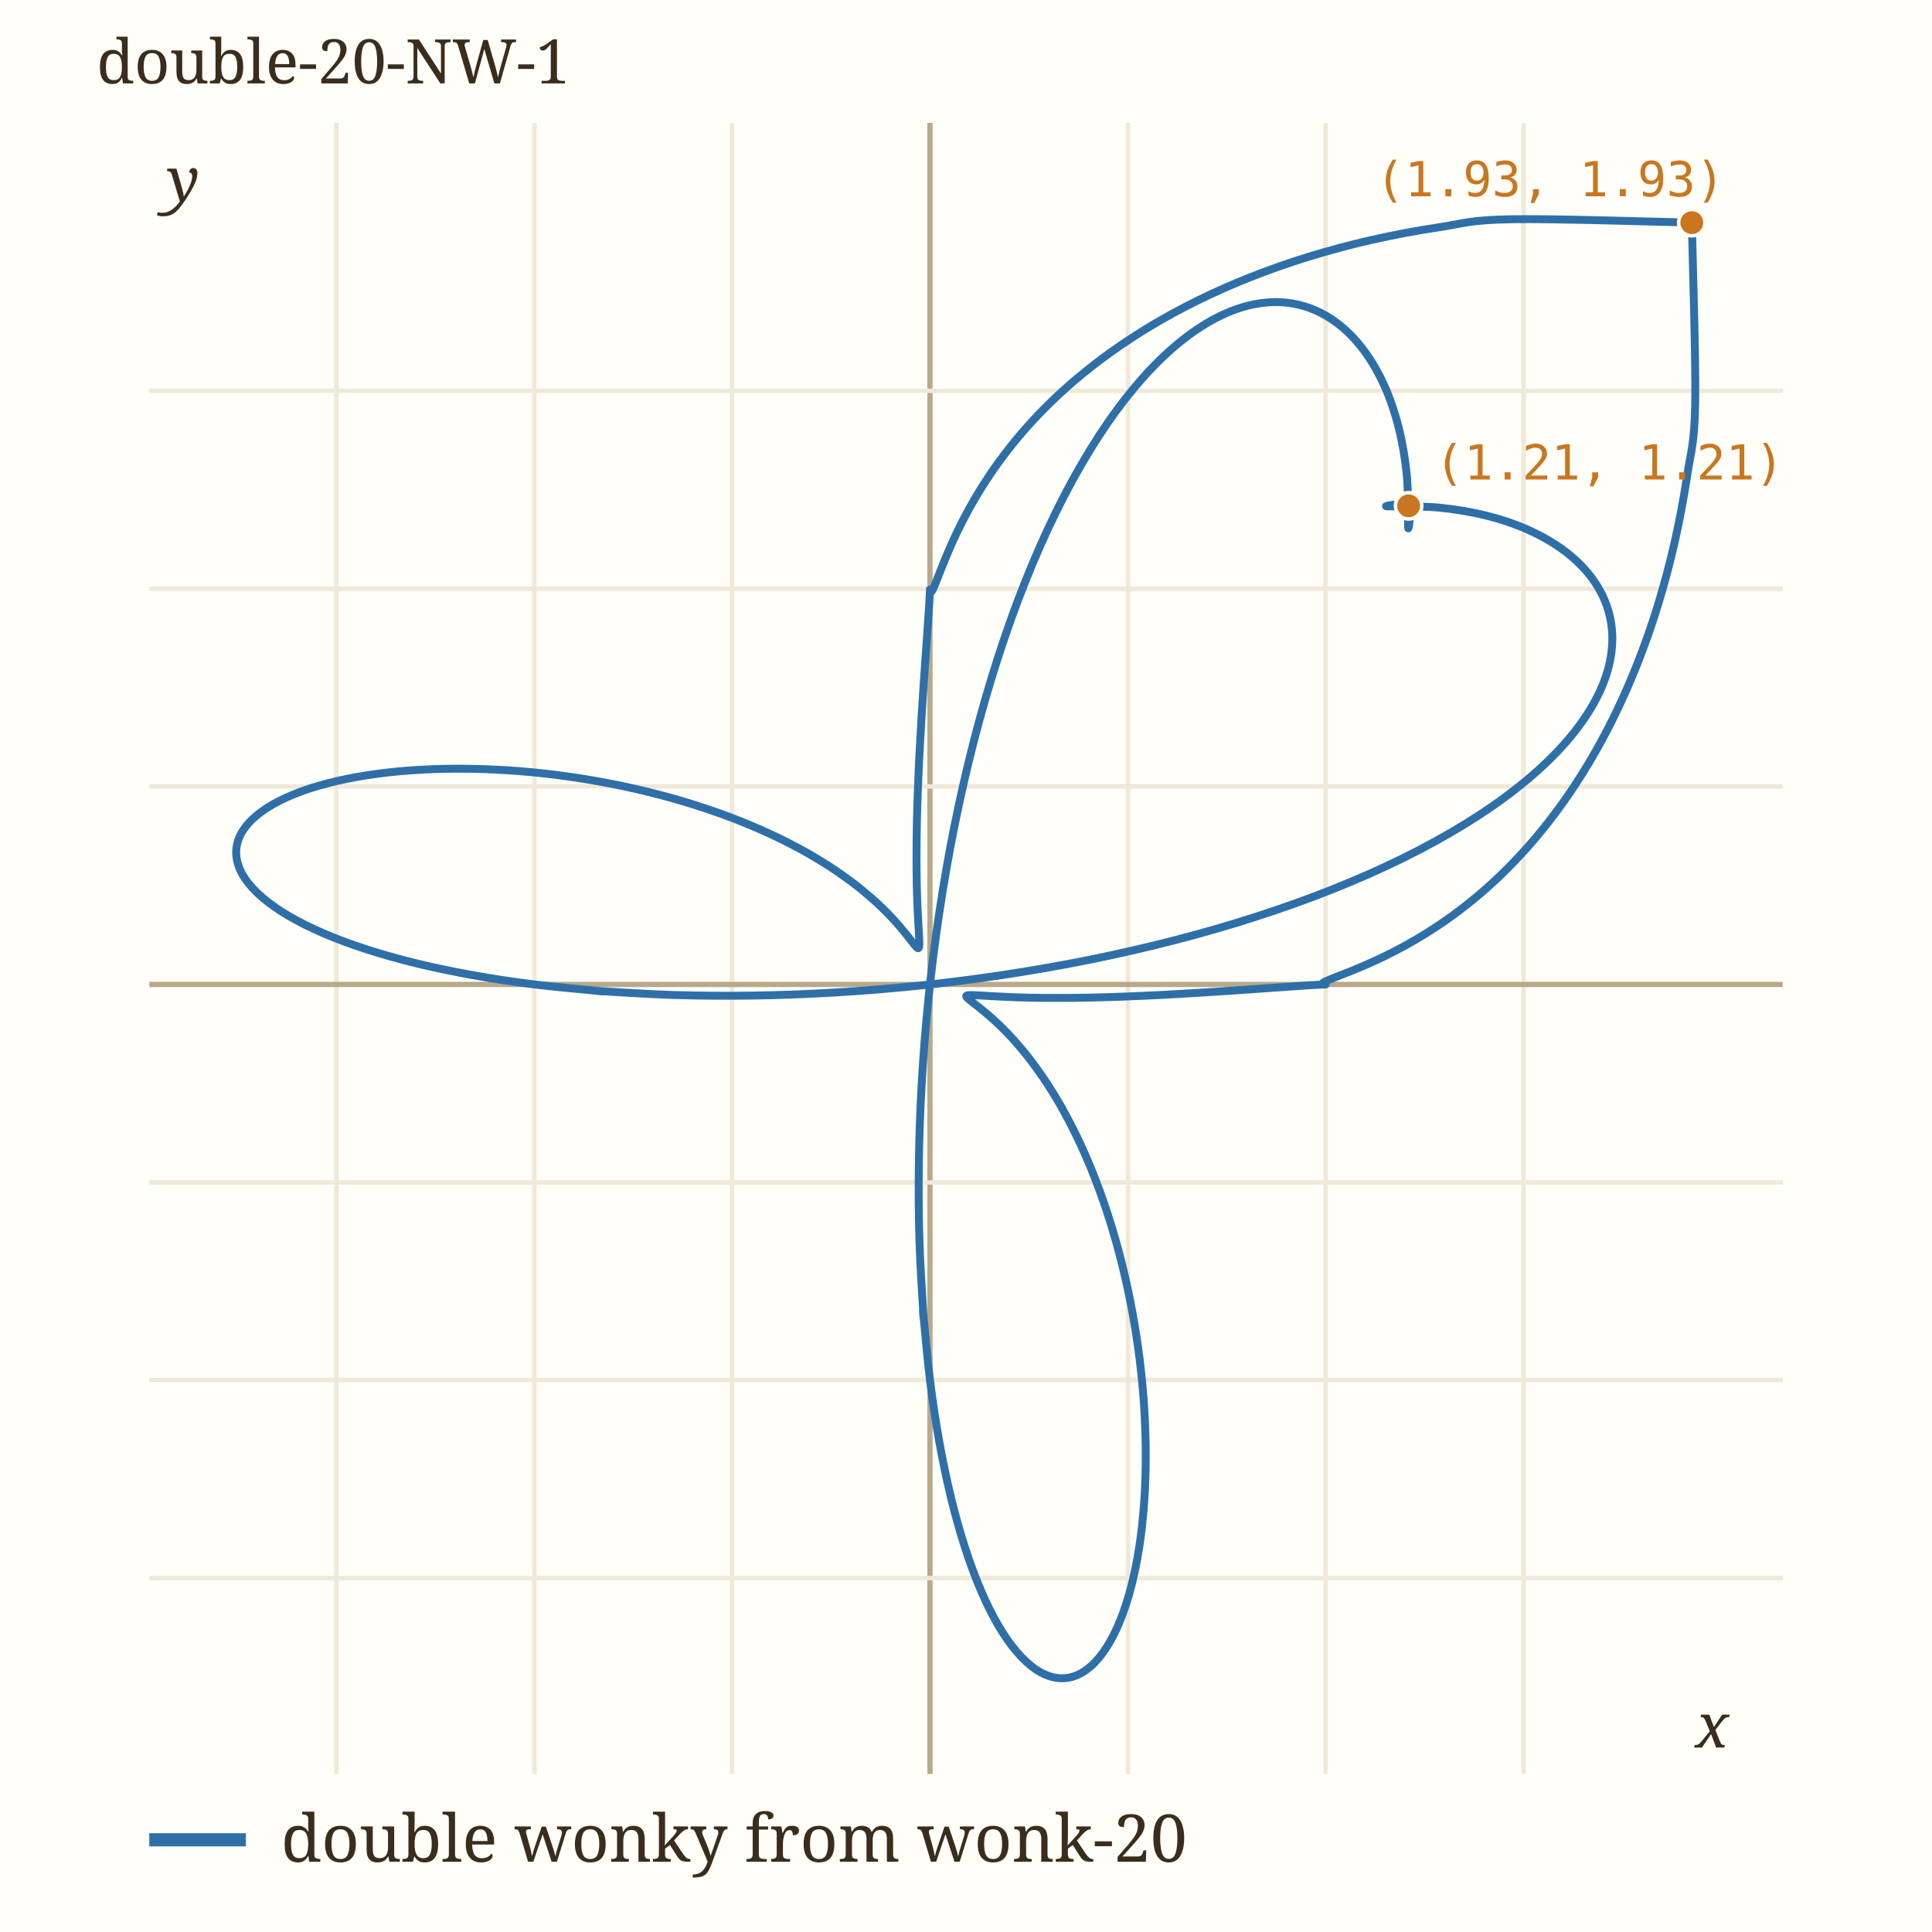
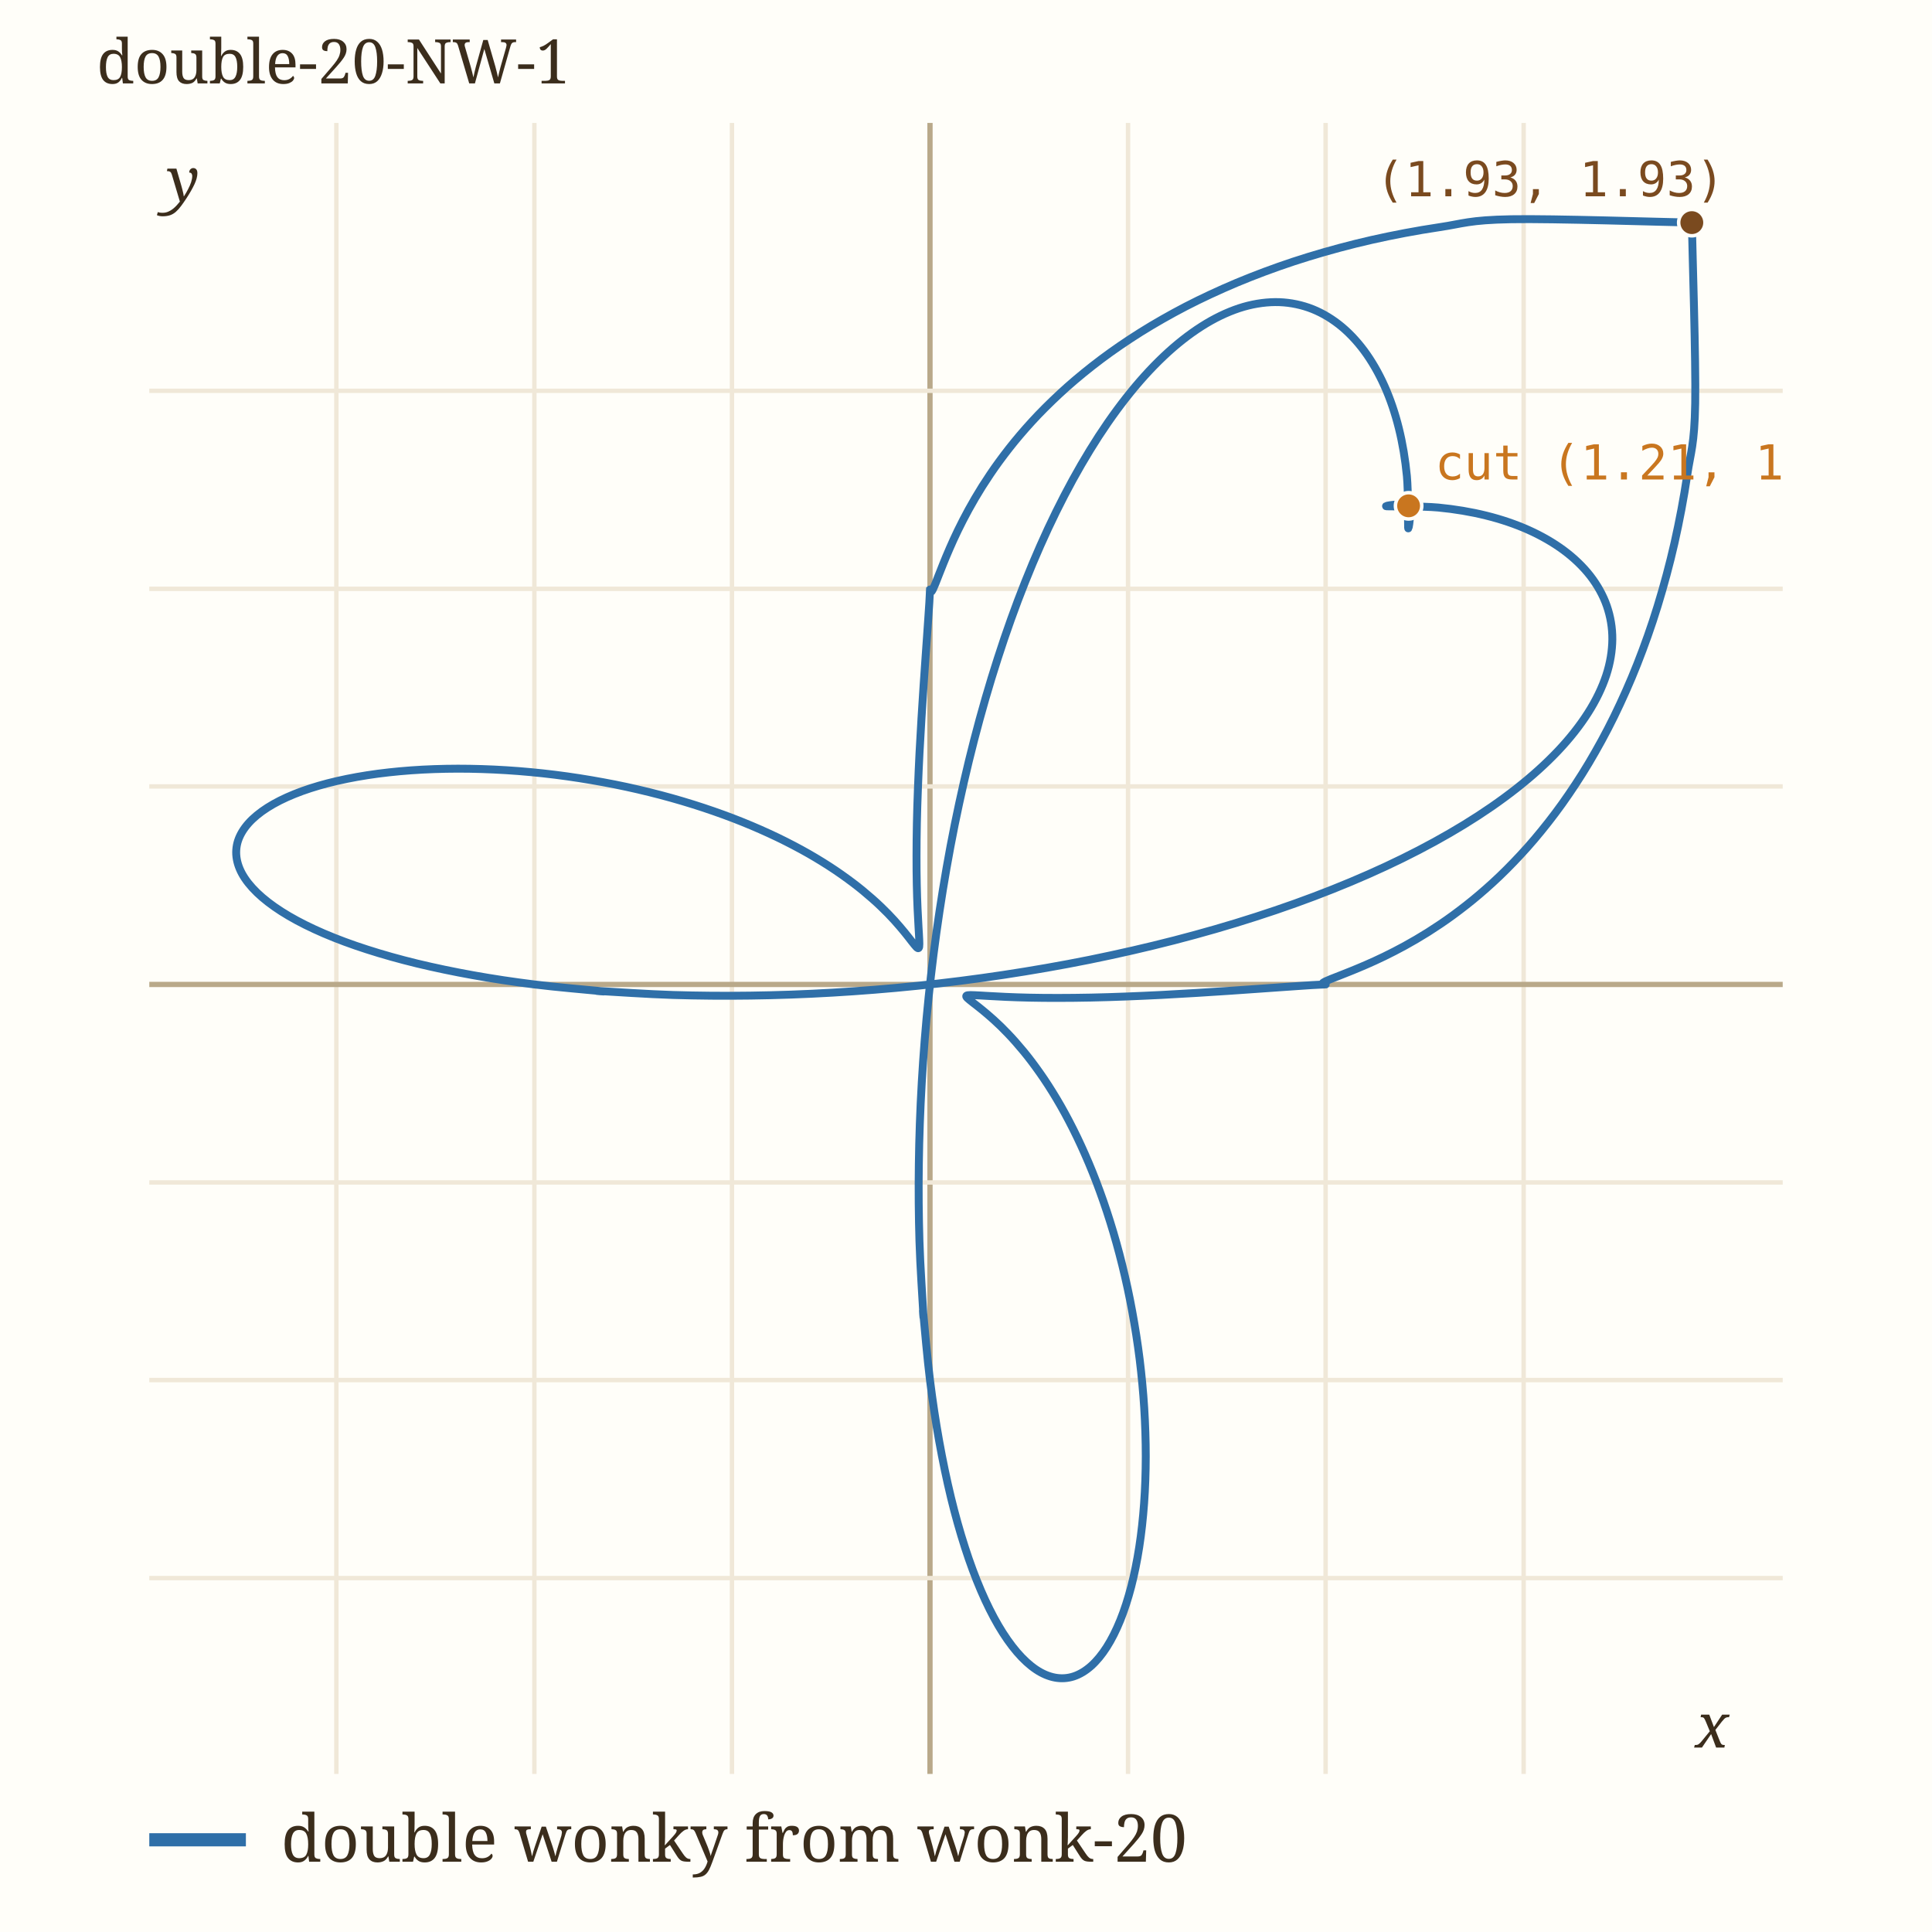
<svg xmlns="http://www.w3.org/2000/svg" viewBox="0 0 440 440" width="440" height="440" role="img" aria-label="double-20-NW-1" data-panel="double-20-NW-1">
  <rect x="0" y="0" width="440" height="440" fill="#fffef9" />
  <clipPath id="clip-double-20-NW-1">
    <rect x="34" y="28" width="372" height="376" />
  </clipPath>
  <g clip-path="url(#clip-double-20-NW-1)">
    <line x1="76.6" x2="76.6" y1="28" y2="404" stroke="#f0e8d8" stroke-width="1" />
    <text x="76.6" y="418.0" font-family="ui-monospace, Menlo, monospace" font-size="11" fill="#9c8a6a" text-anchor="middle">-1.5</text>
    <line x1="121.7" x2="121.7" y1="28" y2="404" stroke="#f0e8d8" stroke-width="1" />
    <text x="121.7" y="418.0" font-family="ui-monospace, Menlo, monospace" font-size="11" fill="#9c8a6a" text-anchor="middle">-1</text>
    <line x1="166.7" x2="166.7" y1="28" y2="404" stroke="#f0e8d8" stroke-width="1" />
    <text x="166.7" y="418.0" font-family="ui-monospace, Menlo, monospace" font-size="11" fill="#9c8a6a" text-anchor="middle">-0.5</text>
    <line x1="211.8" x2="211.8" y1="28" y2="404" stroke="#b9a98a" stroke-width="1.2" />
    <line x1="256.9" x2="256.9" y1="28" y2="404" stroke="#f0e8d8" stroke-width="1" />
    <text x="256.9" y="418.0" font-family="ui-monospace, Menlo, monospace" font-size="11" fill="#9c8a6a" text-anchor="middle">0.5</text>
    <line x1="301.9" x2="301.9" y1="28" y2="404" stroke="#f0e8d8" stroke-width="1" />
    <text x="301.9" y="418.0" font-family="ui-monospace, Menlo, monospace" font-size="11" fill="#9c8a6a" text-anchor="middle">1</text>
    <line x1="347.0" x2="347.0" y1="28" y2="404" stroke="#f0e8d8" stroke-width="1" />
    <text x="347.0" y="418.0" font-family="ui-monospace, Menlo, monospace" font-size="11" fill="#9c8a6a" text-anchor="middle">1.5</text>
    <line x1="34" x2="406" y1="359.4" y2="359.4" stroke="#f0e8d8" stroke-width="1" />
    <text x="28.0" y="363.4" font-family="ui-monospace, Menlo, monospace" font-size="11" fill="#9c8a6a" text-anchor="end">-1.5</text>
    <line x1="34" x2="406" y1="314.3" y2="314.3" stroke="#f0e8d8" stroke-width="1" />
    <text x="28.0" y="318.3" font-family="ui-monospace, Menlo, monospace" font-size="11" fill="#9c8a6a" text-anchor="end">-1</text>
    <line x1="34" x2="406" y1="269.3" y2="269.3" stroke="#f0e8d8" stroke-width="1" />
    <text x="28.0" y="273.3" font-family="ui-monospace, Menlo, monospace" font-size="11" fill="#9c8a6a" text-anchor="end">-0.5</text>
    <line x1="34" x2="406" y1="224.2" y2="224.2" stroke="#b9a98a" stroke-width="1.2" />
    <line x1="34" x2="406" y1="179.1" y2="179.1" stroke="#f0e8d8" stroke-width="1" />
    <text x="28.0" y="183.1" font-family="ui-monospace, Menlo, monospace" font-size="11" fill="#9c8a6a" text-anchor="end">0.5</text>
    <line x1="34" x2="406" y1="134.1" y2="134.1" stroke="#f0e8d8" stroke-width="1" />
    <text x="28.0" y="138.1" font-family="ui-monospace, Menlo, monospace" font-size="11" fill="#9c8a6a" text-anchor="end">1</text>
    <line x1="34" x2="406" y1="89.0" y2="89.0" stroke="#f0e8d8" stroke-width="1" />
    <text x="28.0" y="93.0" font-family="ui-monospace, Menlo, monospace" font-size="11" fill="#9c8a6a" text-anchor="end">1.5</text>
    <path d="M385.31,50.69 C378.45,50.57 353.72,49.75 344.14,49.93 C334.56,50.10 333.12,50.96 327.83,51.74 C322.54,52.53 317.35,53.52 312.37,54.64 C307.40,55.77 302.57,57.08 297.97,58.49 C293.37,59.90 288.95,61.48 284.76,63.13 C280.57,64.78 276.59,66.57 272.83,68.40 C269.07,70.24 265.54,72.19 262.22,74.16 C258.90,76.14 255.81,78.19 252.92,80.25 C250.03,82.32 247.36,84.43 244.88,86.53 C242.40,88.63 240.14,90.76 238.04,92.85 C235.94,94.94 234.04,97.04 232.30,99.08 C230.55,101.13 228.99,103.15 227.55,105.11 C226.12,107.06 224.85,108.98 223.69,110.80 C222.54,112.63 221.52,114.39 220.60,116.06 C219.68,117.72 218.89,119.31 218.17,120.77 C217.45,122.24 216.84,123.62 216.29,124.87 C215.74,126.12 215.28,127.26 214.86,128.28 C214.45,129.29 214.11,130.18 213.80,130.95 C213.50,131.72 213.26,132.36 213.04,132.89 C212.82,133.42 212.66,133.81 212.51,134.12 C212.36,134.42 212.25,134.60 212.16,134.72 C212.07,134.83 212.00,134.83 211.95,134.81 C211.90,134.79 211.87,134.67 211.84,134.58 C211.82,134.49 211.81,134.34 211.80,134.25 C211.79,134.17 211.80,134.07 211.80,134.08 C211.79,134.10 211.80,134.14 211.79,134.35 C211.78,134.55 211.77,134.83 211.75,135.31 C211.73,135.78 211.70,136.39 211.65,137.20 C211.60,138.02 211.53,139.00 211.45,140.20 C211.37,141.40 211.28,142.81 211.16,144.40 C211.05,146.00 210.92,147.82 210.78,149.80 C210.64,151.77 210.49,153.96 210.33,156.26 C210.18,158.56 210.01,161.06 209.86,163.60 C209.70,166.13 209.55,168.82 209.41,171.49 C209.28,174.16 209.15,176.92 209.05,179.60 C208.95,182.27 208.86,184.98 208.81,187.53 C208.76,190.09 208.73,192.61 208.73,194.94 C208.72,197.27 208.75,199.49 208.79,201.50 C208.83,203.50 208.90,205.35 208.97,206.96 C209.04,208.57 209.13,209.98 209.19,211.16 C209.25,212.34 209.33,213.30 209.35,214.04 C209.38,214.77 209.39,215.28 209.34,215.60 C209.28,215.91 209.20,216.00 209.02,215.93 C208.84,215.86 208.60,215.58 208.26,215.17 C207.91,214.77 207.49,214.18 206.94,213.49 C206.39,212.81 205.75,211.97 204.96,211.07 C204.18,210.16 203.28,209.14 202.23,208.07 C201.18,207.01 200.00,205.85 198.66,204.68 C197.32,203.50 195.84,202.26 194.19,201.02 C192.55,199.79 190.76,198.51 188.80,197.25 C186.84,195.99 184.72,194.71 182.44,193.47 C180.16,192.23 177.72,190.99 175.12,189.80 C172.53,188.61 169.77,187.44 166.87,186.33 C163.98,185.23 160.92,184.16 157.75,183.17 C154.59,182.18 151.27,181.25 147.87,180.41 C144.47,179.57 140.94,178.80 137.36,178.15 C133.79,177.49 130.11,176.91 126.43,176.45 C122.76,176.00 119.01,175.64 115.31,175.41 C111.62,175.18 107.89,175.06 104.28,175.06 C100.66,175.07 97.05,175.19 93.62,175.44 C90.18,175.69 86.80,176.06 83.65,176.55 C80.49,177.04 77.45,177.66 74.68,178.37 C71.91,179.09 69.30,179.93 67.01,180.86 C64.71,181.79 62.64,182.83 60.90,183.94 C59.16,185.05 57.69,186.26 56.58,187.51 C55.46,188.77 54.66,190.11 54.21,191.47 C53.77,192.83 53.67,194.26 53.93,195.69 C54.19,197.12 54.80,198.59 55.77,200.04 C56.74,201.49 58.08,202.96 59.75,204.39 C61.42,205.82 63.45,207.25 65.79,208.62 C68.13,209.99 70.82,211.33 73.78,212.60 C76.75,213.87 80.04,215.10 83.57,216.23 C87.10,217.37 90.94,218.45 94.97,219.43 C99.00,220.40 103.30,221.30 107.75,222.10 C112.20,222.90 116.83,223.60 121.68,224.20 C126.52,224.81 134.29,225.47 136.81,225.72 C139.34,225.97 134.07,225.57 136.81,225.72 C139.56,225.87 147.61,226.43 153.30,226.60 C158.99,226.77 164.91,226.83 170.95,226.74 C176.99,226.66 183.24,226.44 189.55,226.07 C195.86,225.70 202.34,225.19 208.83,224.52 C215.32,223.85 221.92,223.02 228.47,222.03 C235.03,221.04 241.64,219.89 248.14,218.58 C254.64,217.26 261.14,215.78 267.46,214.15 C273.77,212.52 280.03,210.72 286.03,208.78 C292.04,206.85 297.91,204.75 303.48,202.53 C309.04,200.32 314.41,197.95 319.41,195.49 C324.41,193.03 329.15,190.43 333.47,187.78 C337.80,185.13 341.80,182.36 345.36,179.56 C348.92,176.77 352.10,173.89 354.82,171.02 C357.54,168.15 359.83,165.23 361.66,162.36 C363.49,159.50 364.87,156.61 365.80,153.82 C366.72,151.02 367.17,148.25 367.20,145.61 C367.22,142.97 366.77,140.39 365.94,137.98 C365.10,135.57 363.80,133.26 362.17,131.15 C360.53,129.04 358.47,127.07 356.13,125.33 C353.78,123.59 351.05,122.02 348.11,120.70 C345.17,119.38 341.89,118.27 338.46,117.42 C335.04,116.57 331.34,115.95 327.57,115.59 C323.80,115.24 316.96,115.37 315.82,115.31 C314.69,115.25 319.95,114.42 320.76,115.24 C321.58,116.05 320.75,121.31 320.69,120.18 C320.63,119.04 320.76,112.20 320.41,108.43 C320.05,104.66 319.43,100.96 318.58,97.54 C317.73,94.11 316.62,90.83 315.30,87.89 C313.98,84.95 312.41,82.22 310.67,79.87 C308.93,77.53 306.96,75.47 304.85,73.83 C302.74,72.20 300.43,70.90 298.02,70.06 C295.61,69.23 293.03,68.78 290.39,68.80 C287.75,68.83 284.98,69.28 282.18,70.20 C279.39,71.13 276.50,72.51 273.64,74.34 C270.77,76.17 267.85,78.46 264.98,81.18 C262.11,83.90 259.23,87.08 256.44,90.64 C253.64,94.20 250.87,98.20 248.22,102.53 C245.57,106.85 242.97,111.59 240.51,116.59 C238.05,121.59 235.68,126.96 233.47,132.52 C231.25,138.09 229.15,143.96 227.22,149.97 C225.28,155.97 223.48,162.23 221.85,168.54 C220.22,174.86 218.74,181.36 217.42,187.86 C216.11,194.36 214.96,200.97 213.97,207.53 C212.98,214.08 212.15,220.68 211.48,227.17 C210.81,233.66 210.30,240.14 209.93,246.45 C209.56,252.76 209.34,259.01 209.26,265.05 C209.17,271.09 209.23,277.01 209.40,282.70 C209.57,288.39 210.13,296.44 210.28,299.19 C210.43,301.93 210.03,296.66 210.28,299.19 C210.53,301.71 211.19,309.48 211.80,314.32 C212.40,319.17 213.10,323.80 213.90,328.25 C214.70,332.70 215.60,337.00 216.57,341.03 C217.55,345.06 218.63,348.90 219.77,352.43 C220.90,355.96 222.13,359.25 223.40,362.22 C224.67,365.18 226.01,367.87 227.38,370.21 C228.75,372.55 230.18,374.58 231.61,376.25 C233.04,377.92 234.51,379.26 235.96,380.23 C237.41,381.20 238.88,381.81 240.31,382.07 C241.74,382.33 243.17,382.23 244.53,381.79 C245.89,381.34 247.23,380.54 248.49,379.42 C249.74,378.31 250.95,376.84 252.06,375.10 C253.17,373.36 254.21,371.29 255.14,368.99 C256.07,366.70 256.91,364.09 257.63,361.32 C258.34,358.55 258.96,355.51 259.45,352.35 C259.94,349.20 260.31,345.82 260.56,342.38 C260.81,338.95 260.93,335.34 260.94,331.72 C260.94,328.11 260.82,324.38 260.59,320.69 C260.36,316.99 260.00,313.24 259.55,309.57 C259.09,305.89 258.51,302.21 257.85,298.64 C257.20,295.06 256.43,291.53 255.59,288.13 C254.75,284.73 253.82,281.41 252.83,278.25 C251.84,275.08 250.77,272.02 249.67,269.13 C248.56,266.23 247.39,263.47 246.20,260.88 C245.01,258.28 243.77,255.84 242.53,253.56 C241.29,251.28 240.01,249.16 238.75,247.20 C237.49,245.24 236.21,243.45 234.98,241.81 C233.74,240.16 232.50,238.68 231.32,237.34 C230.15,236.00 228.99,234.82 227.93,233.77 C226.86,232.72 225.84,231.82 224.93,231.04 C224.03,230.25 223.19,229.61 222.51,229.06 C221.82,228.51 221.23,228.09 220.83,227.74 C220.42,227.40 220.14,227.16 220.07,226.98 C220.00,226.80 220.09,226.72 220.40,226.66 C220.72,226.61 221.23,226.62 221.96,226.65 C222.70,226.67 223.66,226.75 224.84,226.81 C226.02,226.87 227.43,226.96 229.04,227.03 C230.65,227.10 232.50,227.17 234.50,227.21 C236.51,227.25 238.73,227.28 241.06,227.27 C243.39,227.27 245.91,227.24 248.47,227.19 C251.02,227.14 253.73,227.05 256.40,226.95 C259.08,226.85 261.84,226.72 264.51,226.59 C267.18,226.45 269.87,226.30 272.40,226.14 C274.94,225.99 277.44,225.82 279.74,225.67 C282.04,225.51 284.23,225.36 286.20,225.22 C288.18,225.08 290.00,224.95 291.60,224.84 C293.19,224.72 294.60,224.63 295.80,224.55 C297.00,224.47 297.98,224.40 298.80,224.35 C299.61,224.30 300.22,224.27 300.69,224.25 C301.17,224.23 301.45,224.22 301.65,224.21 C301.86,224.20 301.90,224.21 301.92,224.20 C301.93,224.20 301.83,224.21 301.75,224.20 C301.66,224.19 301.51,224.18 301.42,224.16 C301.33,224.13 301.21,224.10 301.19,224.05 C301.17,224.00 301.17,223.93 301.28,223.84 C301.40,223.75 301.58,223.64 301.88,223.49 C302.19,223.34 302.58,223.18 303.11,222.96 C303.64,222.74 304.28,222.50 305.05,222.20 C305.82,221.89 306.71,221.55 307.72,221.14 C308.74,220.72 309.88,220.26 311.13,219.71 C312.38,219.16 313.76,218.55 315.23,217.83 C316.69,217.11 318.28,216.32 319.94,215.40 C321.61,214.48 323.37,213.46 325.20,212.31 C327.02,211.15 328.94,209.88 330.89,208.45 C332.85,207.01 334.87,205.45 336.92,203.70 C338.96,201.96 341.06,200.06 343.15,197.96 C345.24,195.86 347.37,193.60 349.47,191.12 C351.57,188.64 353.68,185.97 355.75,183.08 C357.81,180.19 359.86,177.10 361.84,173.78 C363.81,170.46 365.76,166.93 367.60,163.17 C369.43,159.41 371.22,155.43 372.87,151.24 C374.52,147.05 376.10,142.63 377.51,138.03 C378.92,133.43 380.23,128.60 381.36,123.63 C382.48,118.65 383.47,113.46 384.26,108.17 C385.04,102.88 385.90,101.44 386.07,91.86 C386.25,82.28 385.43,57.55 385.31,50.69" fill="none" stroke="#2f6fa8" stroke-width="1.8" stroke-linecap="round" data-path="double-20-NW-1" />
    <circle cx="320.8" cy="115.2" r="3" fill="#c9761f" stroke="#fffef9" stroke-width="0.8" />
-     <text x="326.8" y="109.2" font-family="ui-monospace, Menlo, monospace" font-size="11" fill="#c9761f">(1.21, 1.21)</text>
-     <circle cx="385.3" cy="50.7" r="3" fill="#c9761f" stroke="#fffef9" stroke-width="0.8" />
-     <text x="313.3" y="44.7" font-family="ui-monospace, Menlo, monospace" font-size="11" fill="#c9761f">(1.93, 1.93)</text>
+     <text x="326.8" y="109.2" font-family="ui-monospace, Menlo, monospace" font-size="11" fill="#c9761f">cut (1.21, 1.21)</text>
+     <circle cx="385.3" cy="50.7" r="3" fill="#7a4a1f" stroke="#fffef9" stroke-width="0.8" />
+     <text x="313.3" y="44.7" font-family="ui-monospace, Menlo, monospace" font-size="11" fill="#7a4a1f">(1.93, 1.93)</text>
  </g>
  <text x="386.1" y="398.0" font-family="Georgia, serif" font-size="14" font-style="italic" fill="#3b2d1c">x</text>
  <text x="38.0" y="45.9" font-family="Georgia, serif" font-size="14" font-style="italic" fill="#3b2d1c">y</text>
  <text x="22" y="19" font-family="Georgia, serif" font-size="14" fill="#3b2d1c">double-20-NW-1</text>
  <line x1="34" x2="56" y1="419" y2="419" stroke="#2f6fa8" stroke-width="3" />
  <text x="64" y="424" font-family="Georgia, serif" font-size="15" fill="#3b2d1c">double wonky from wonk-20</text>
</svg>
